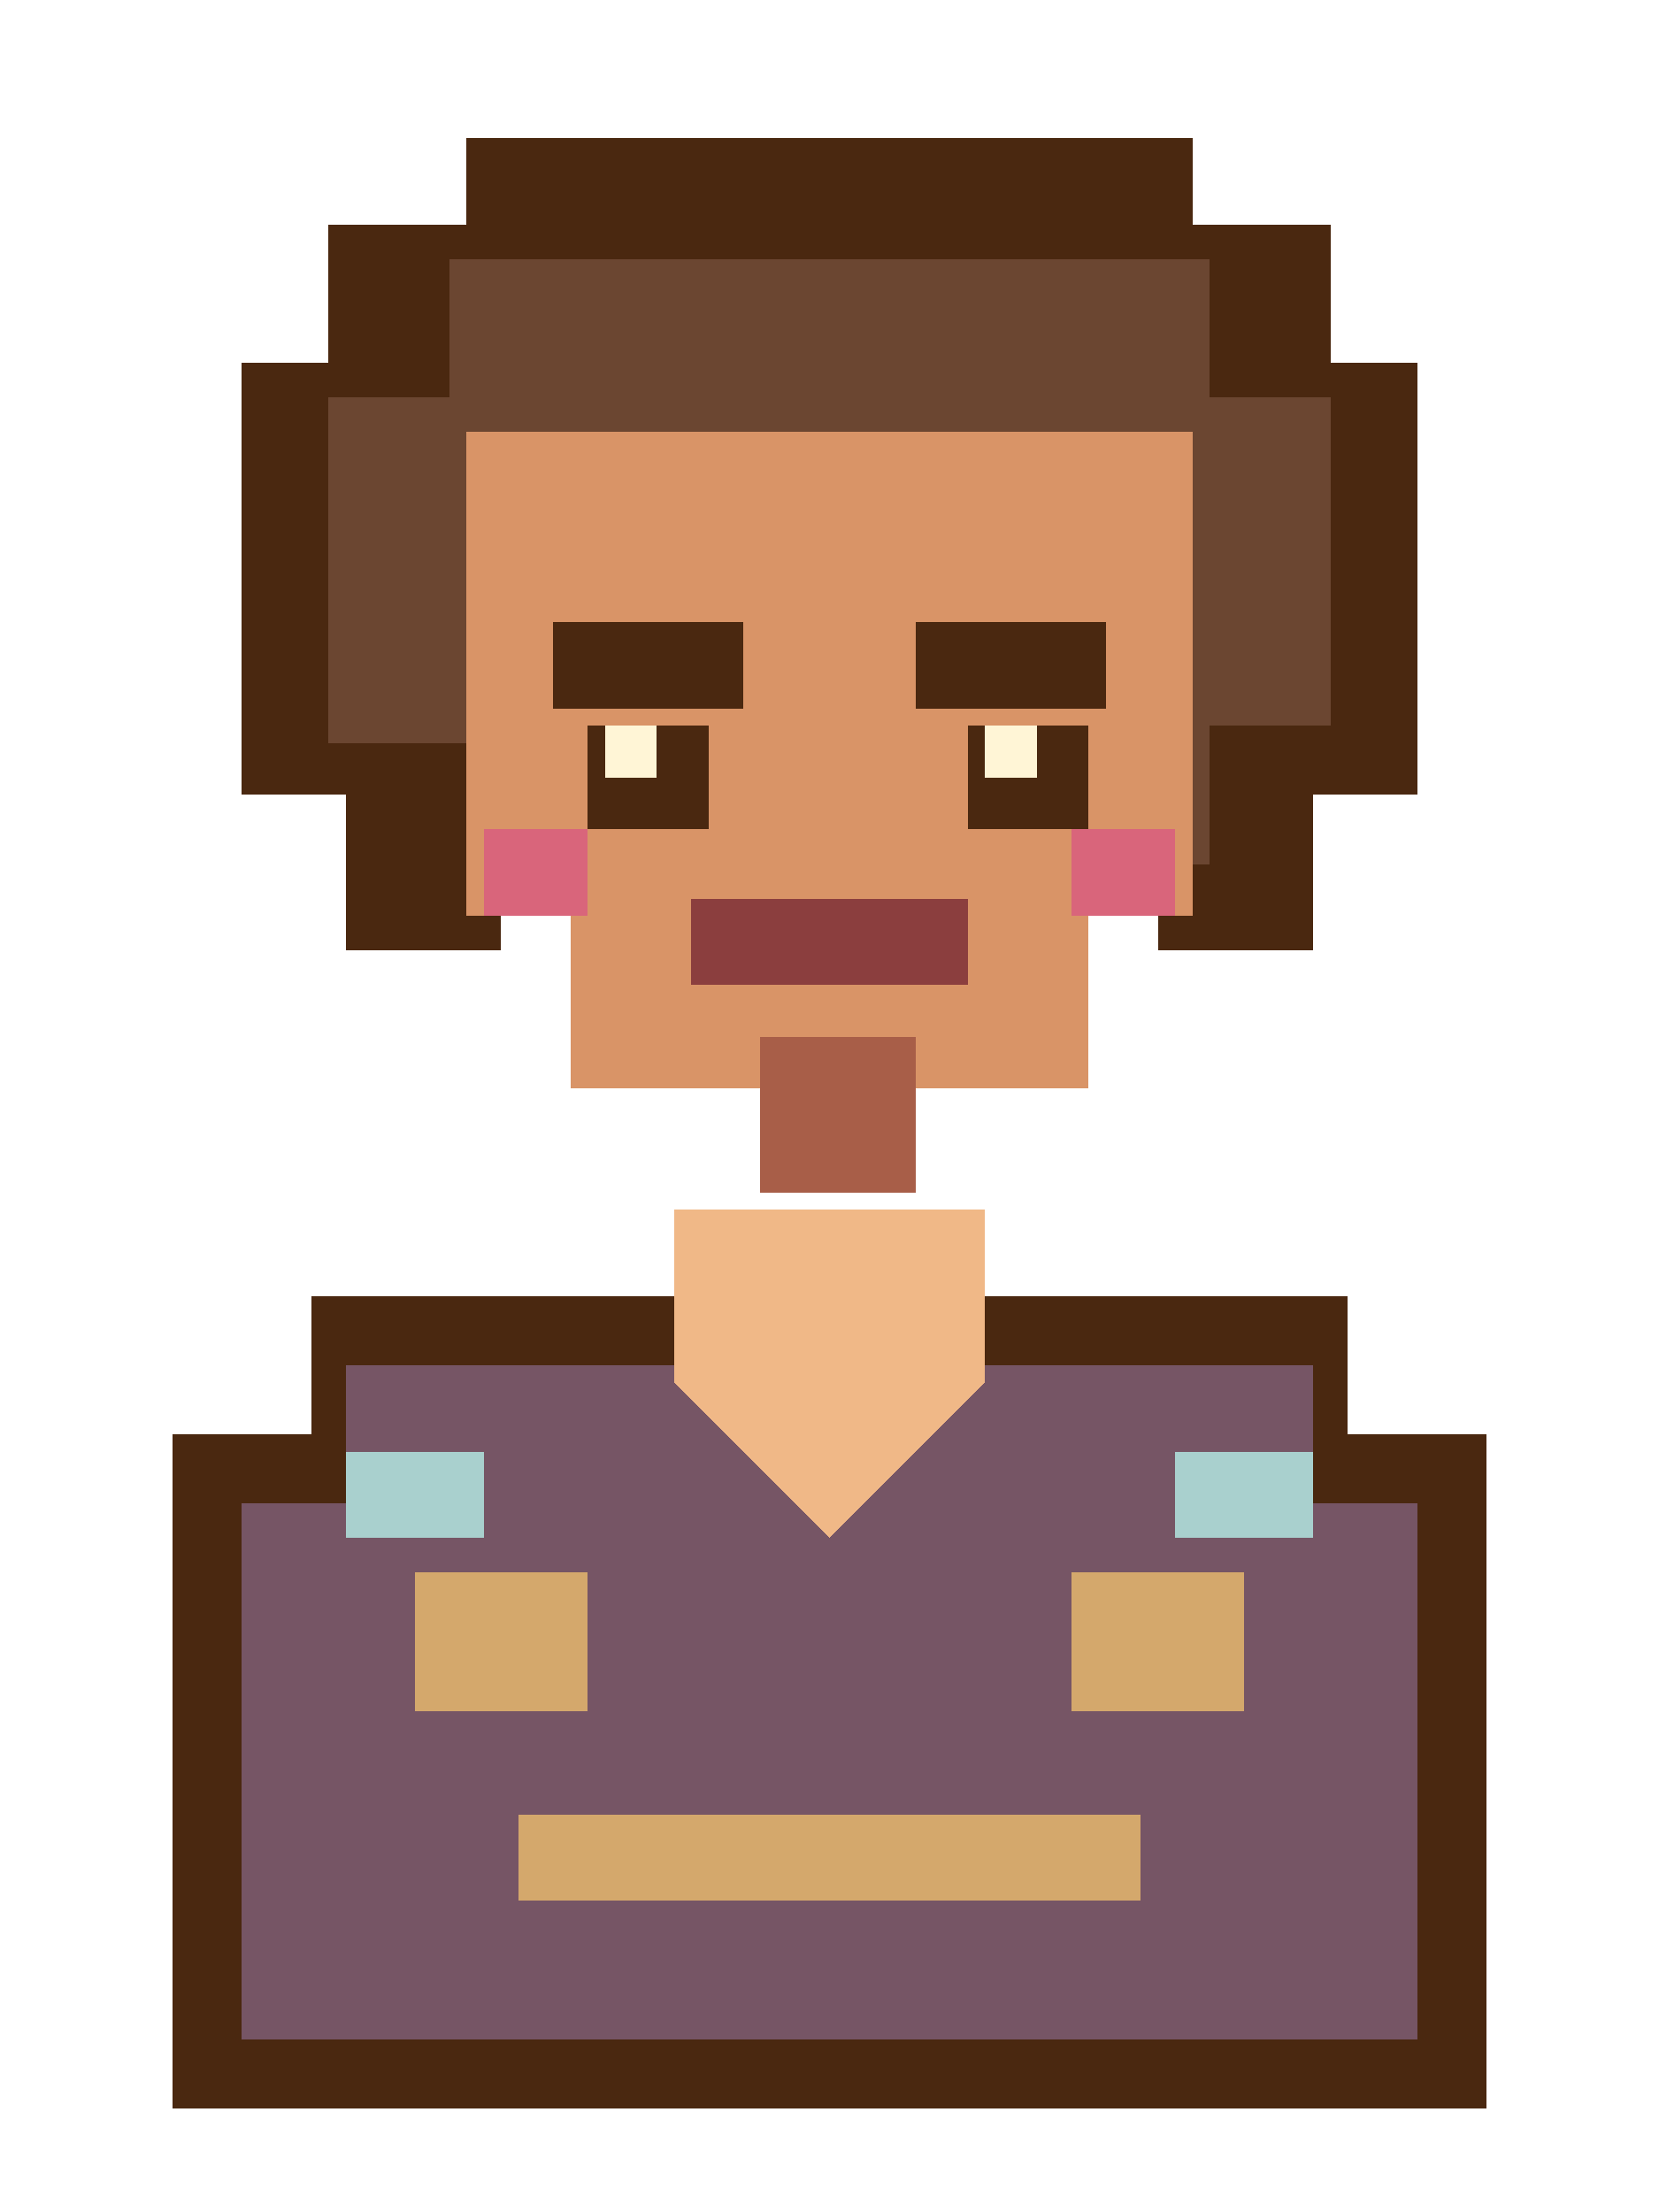
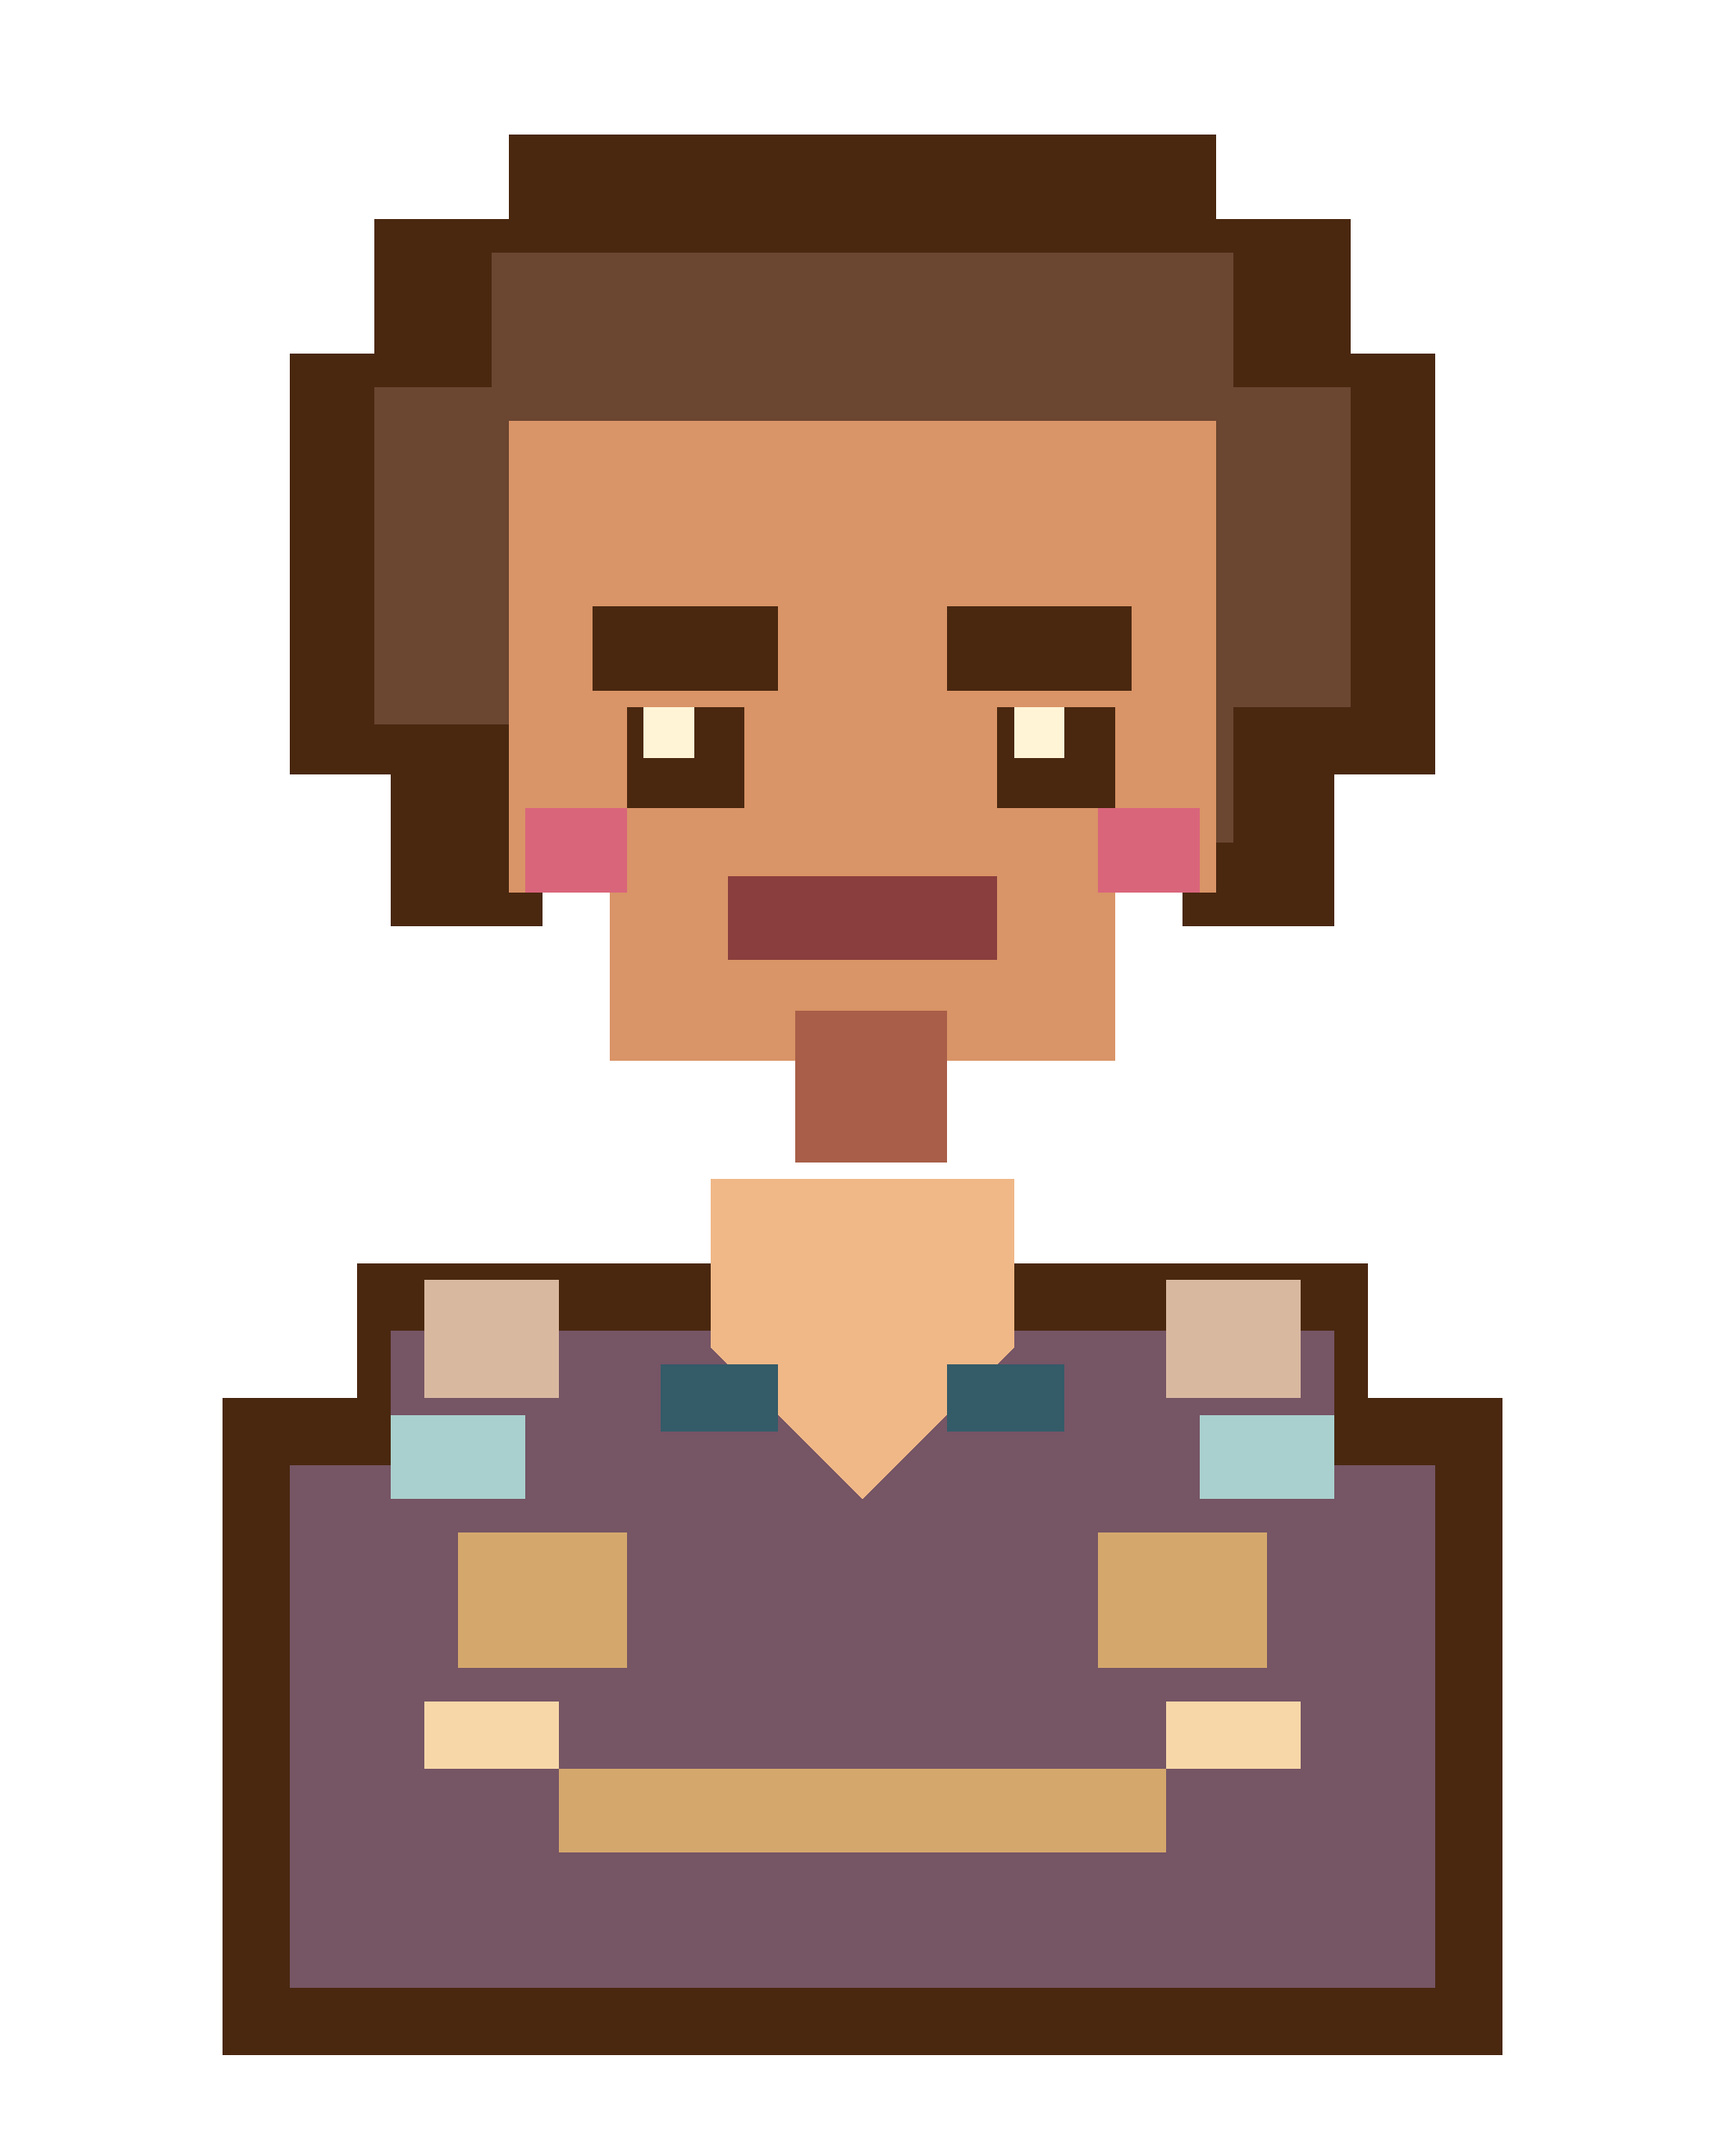
- <svg xmlns="http://www.w3.org/2000/svg" width="96" height="128" viewBox="0 0 96 128" shape-rendering="crispEdges">
+ <svg xmlns="http://www.w3.org/2000/svg" width="128" height="160" viewBox="0 0 96 128" shape-rendering="crispEdges">
  <path fill="#4a2810" d="M27 8h42v5h8v8h5v25h-6v9h-9v-7H29v7h-9v-9h-6V21h5v-8h8z" />
  <path fill="#6b4631" d="M26 15h44v8h7v19h-7v8H27v-7h-8V23h7z" />
  <path fill="#d99467" d="M27 25h42v28h-6v10H33V53h-6z" />
  <path fill="#4a2810" d="M32 36h11v5H32zM53 41h11v-5H53zM34 42h7v6h-7zM56 42h7v6h-7z" />
  <path fill="#fff5d6" d="M35 42h3v3h-3zM57 42h3v3h-3z" />
  <path fill="#d9657b" d="M28 48h6v5h-6zM62 48h6v5h-6z" />
  <path fill="#8b3e3e" d="M40 52h16v5H40z" />
  <path fill="#a85e48" d="M44 60h9v9h-9z" />
  <path fill="#4a2810" d="M18 75h60v8h8v39H10V83h8z" />
  <path fill="#765565" d="M20 79h56v8h6v31H14V87h6z" />
  <path fill="#f0b887" d="M39 70h18v10l-9 9-9-9z" />
  <path fill="#d4a86c" d="M24 91h10v8H24zM62 91h10v8H62zM30 105h36v5H30z" />
  <path fill="#a9d0ce" d="M20 84h8v5h-8zM68 84h8v5h-8z" />
+   <path fill="#d9b8a0" d="M22 76h8v7h-8zM66 76h8v7h-8z" />
+   <path fill="#f7d7a8" d="M22 101h8v4h-8zM66 101h8v4h-8z" />
+   <path fill="#345b68" d="M36 81h7v4h-7zM53 81h7v4h-7z" />
</svg>
